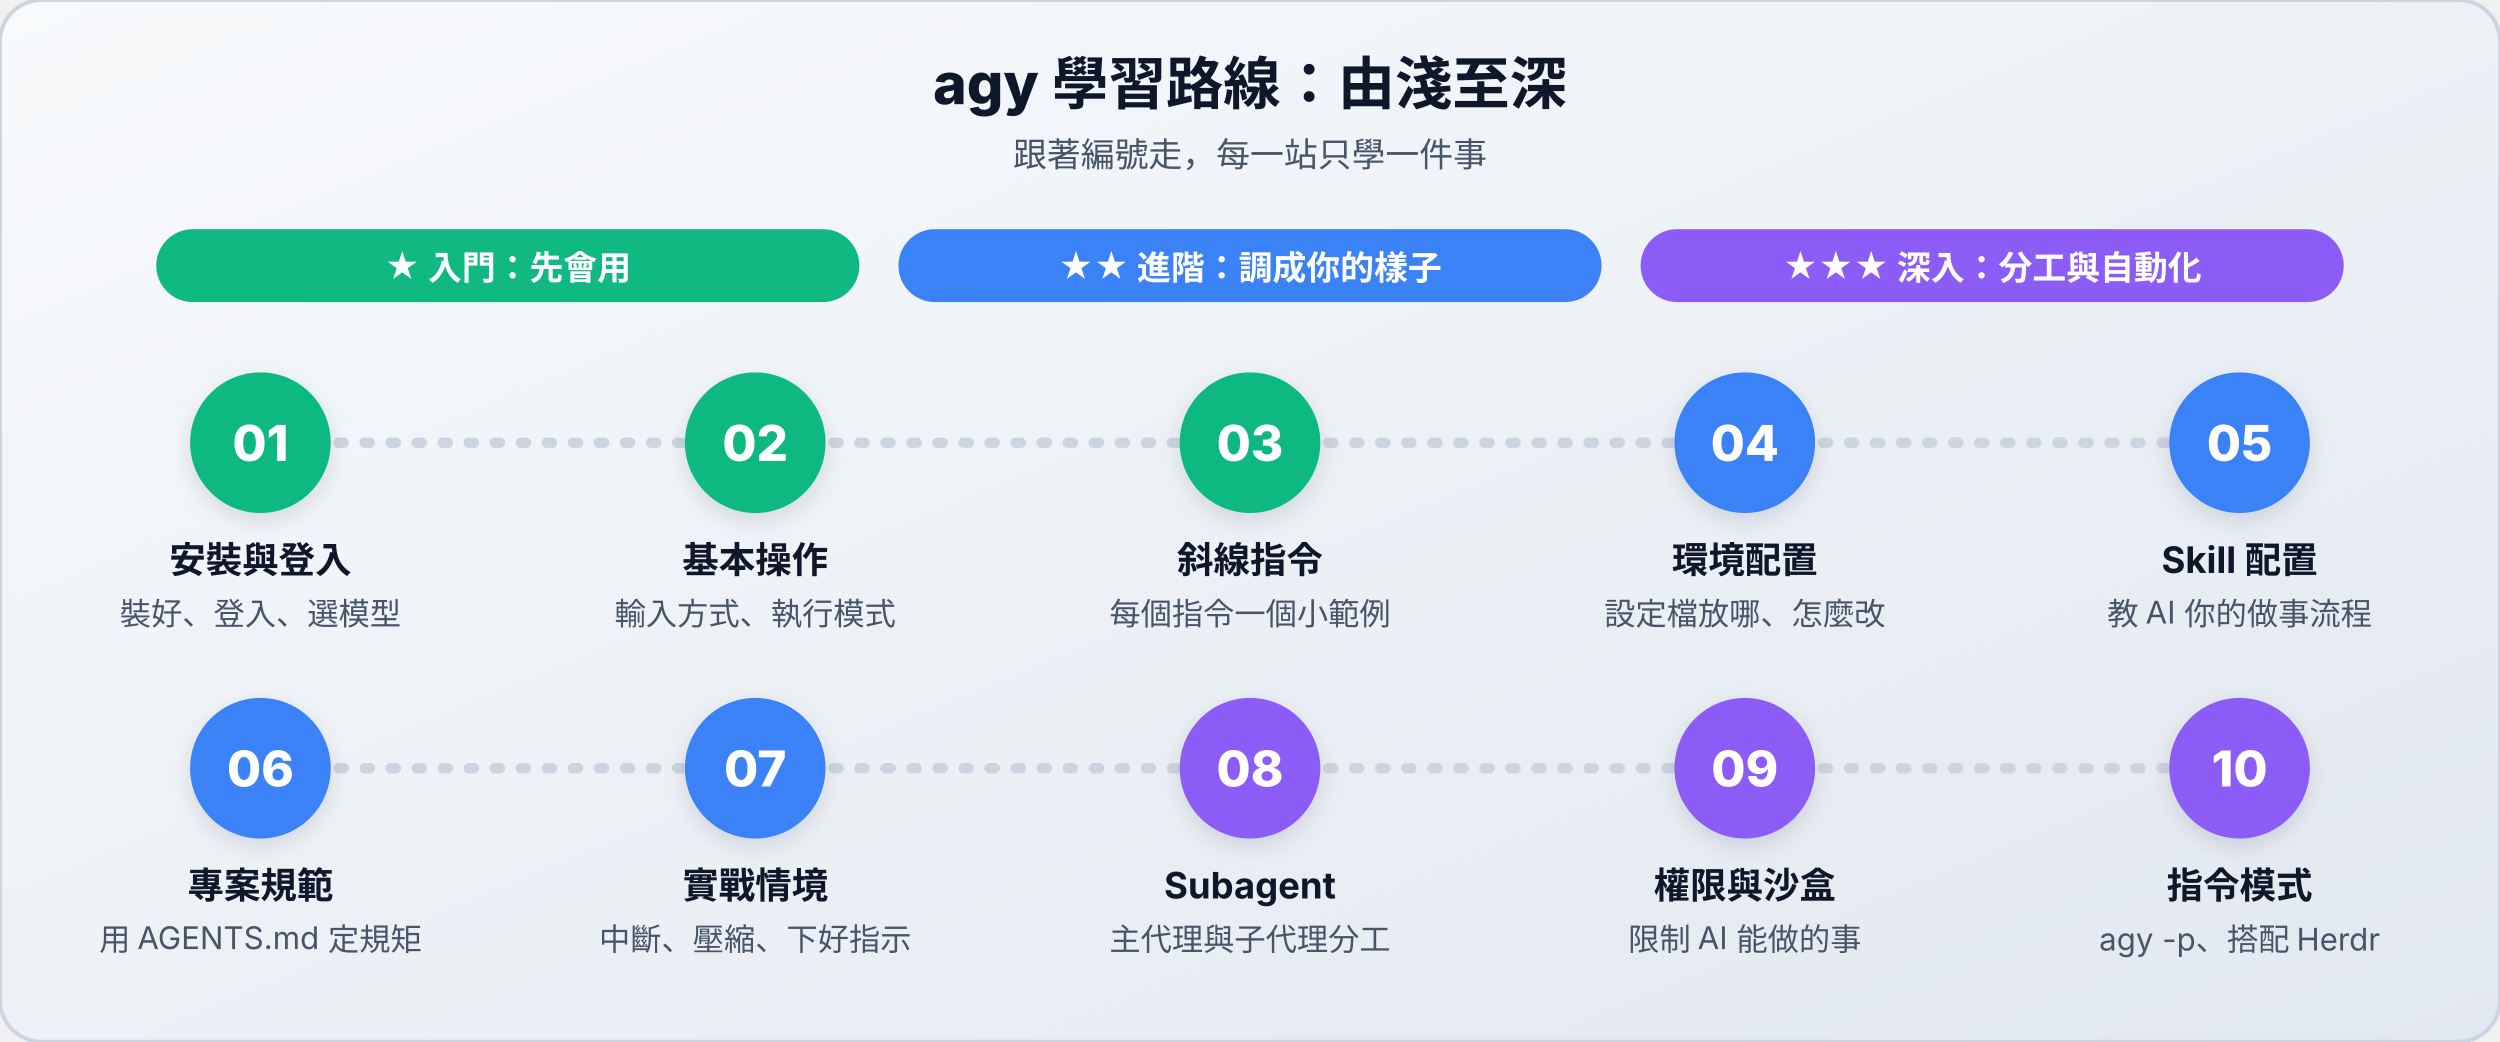
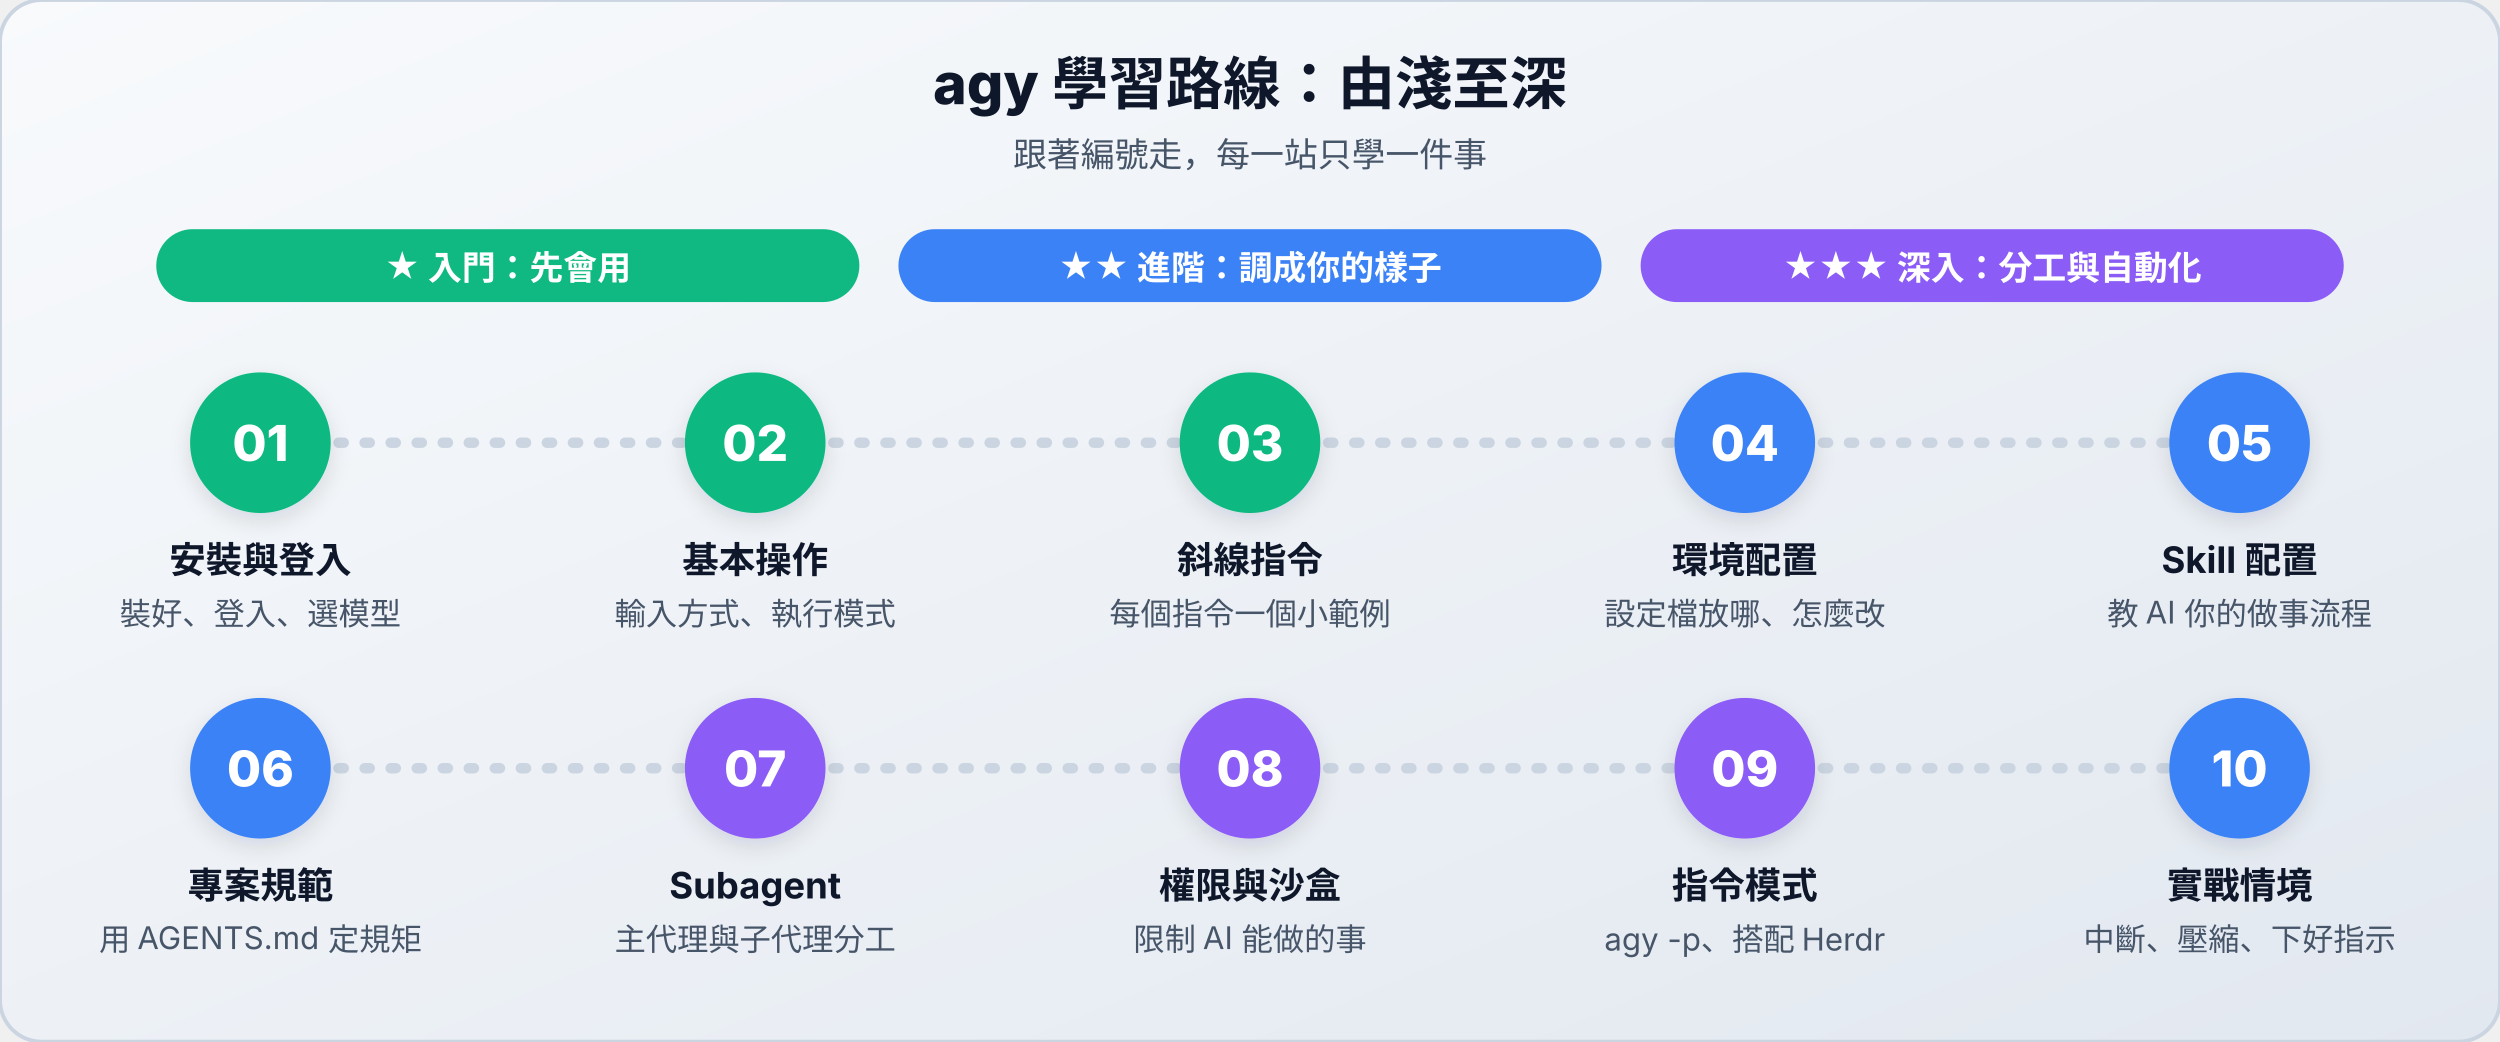
<svg xmlns="http://www.w3.org/2000/svg" viewBox="0 0 960 400" width="100%">
  <defs>
    <linearGradient id="bg" x1="0%" y1="0%" x2="100%" y2="100%">
      <stop offset="0%" stop-color="#f8fafc" />
      <stop offset="100%" stop-color="#e2e8f0" />
    </linearGradient>
    <filter id="shadow" x="-20%" y="-20%" width="140%" height="140%">
      <feDropShadow dx="0" dy="3" stdDeviation="4" flood-color="#0f172a" flood-opacity="0.12" />
    </filter>
  </defs>
  <style>
    text { font-family: -apple-system, BlinkMacSystemFont, "PingFang TC", "Noto Sans TC", "Microsoft JhengHei", sans-serif; }
    .title { font-size: 22px; font-weight: 800; fill: #0f172a; }
    .sub { font-size: 13px; fill: #475569; }
    .band { font-size: 13px; font-weight: 700; fill: #ffffff; }
    .num { font-size: 19px; font-weight: 800; fill: #ffffff; }
    .name { font-size: 14px; font-weight: 700; fill: #0f172a; }
    .desc { font-size: 12px; fill: #475569; }
  </style>
  <rect width="960" height="400" rx="16" fill="url(#bg)" stroke="#cbd5e1" stroke-width="1.5" />
  <text x="480" y="40" class="title" text-anchor="middle">agy 學習路線：由淺至深</text>
  <text x="480" y="64" class="sub" text-anchor="middle">跟著編號走，每一站只學一件事</text>
  <rect x="60" y="88" width="270" height="28" rx="14" fill="#10b981" />
  <text x="195" y="107" class="band" text-anchor="middle">★ 入門：先會用</text>
  <rect x="345" y="88" width="270" height="28" rx="14" fill="#3b82f6" />
  <text x="480" y="107" class="band" text-anchor="middle">★★ 進階：調成你的樣子</text>
  <rect x="630" y="88" width="270" height="28" rx="14" fill="#8b5cf6" />
  <text x="765" y="107" class="band" text-anchor="middle">★★★ 深入：分工與自動化</text>
  <line x1="100" y1="170" x2="860" y2="170" stroke="#cbd5e1" stroke-width="4" stroke-dasharray="2 8" stroke-linecap="round" />
  <g filter="url(#shadow)">
    <circle cx="100" cy="170" r="27" fill="#10b981" />
    <circle cx="290" cy="170" r="27" fill="#10b981" />
    <circle cx="480" cy="170" r="27" fill="#10b981" />
    <circle cx="670" cy="170" r="27" fill="#3b82f6" />
    <circle cx="860" cy="170" r="27" fill="#3b82f6" />
  </g>
  <text x="100" y="177" class="num" text-anchor="middle">01</text>
  <text x="290" y="177" class="num" text-anchor="middle">02</text>
  <text x="480" y="177" class="num" text-anchor="middle">03</text>
  <text x="670" y="177" class="num" text-anchor="middle">04</text>
  <text x="860" y="177" class="num" text-anchor="middle">05</text>
  <text x="100" y="220" class="name" text-anchor="middle">安裝與登入</text>
  <text x="100" y="240" class="desc" text-anchor="middle">裝好、登入、選模型</text>
  <text x="290" y="220" class="name" text-anchor="middle">基本操作</text>
  <text x="290" y="240" class="desc" text-anchor="middle">輸入方式、執行模式</text>
  <text x="480" y="220" class="name" text-anchor="middle">斜線指令</text>
  <text x="480" y="240" class="desc" text-anchor="middle">每個指令一個小範例</text>
  <text x="670" y="220" class="name" text-anchor="middle">環境配置</text>
  <text x="670" y="240" class="desc" text-anchor="middle">設定檔放哪、怎麼改</text>
  <text x="860" y="220" class="name" text-anchor="middle">Skill 配置</text>
  <text x="860" y="240" class="desc" text-anchor="middle">教 AI 你的做事流程</text>
  <line x1="100" y1="295" x2="860" y2="295" stroke="#cbd5e1" stroke-width="4" stroke-dasharray="2 8" stroke-linecap="round" />
  <g filter="url(#shadow)">
    <circle cx="100" cy="295" r="27" fill="#3b82f6" />
-     <circle cx="290" cy="295" r="27" fill="#3b82f6" />
+     <circle cx="290" cy="295" r="27" fill="#8b5cf6" />
    <circle cx="480" cy="295" r="27" fill="#8b5cf6" />
    <circle cx="670" cy="295" r="27" fill="#8b5cf6" />
-     <circle cx="860" cy="295" r="27" fill="#8b5cf6" />
+     <circle cx="860" cy="295" r="27" fill="#3b82f6" />
  </g>
  <text x="100" y="302" class="num" text-anchor="middle">06</text>
  <text x="290" y="302" class="num" text-anchor="middle">07</text>
  <text x="480" y="302" class="num" text-anchor="middle">08</text>
  <text x="670" y="302" class="num" text-anchor="middle">09</text>
  <text x="860" y="302" class="num" text-anchor="middle">10</text>
  <text x="100" y="345" class="name" text-anchor="middle">專案規範</text>
  <text x="100" y="365" class="desc" text-anchor="middle">用 AGENTS.md 定規矩</text>
-   <text x="290" y="345" class="name" text-anchor="middle">實戰情境</text>
-   <text x="290" y="365" class="desc" text-anchor="middle">中斷、壓縮、下好指示</text>
-   <text x="480" y="345" class="name" text-anchor="middle">Subagent</text>
-   <text x="480" y="365" class="desc" text-anchor="middle">主代理與子代理分工</text>
-   <text x="670" y="345" class="name" text-anchor="middle">權限與沙盒</text>
-   <text x="670" y="365" class="desc" text-anchor="middle">限制 AI 能做的事</text>
-   <text x="860" y="345" class="name" text-anchor="middle">指令模式</text>
-   <text x="860" y="365" class="desc" text-anchor="middle">agy -p、搭配 Herdr</text>
+   <text x="290" y="345" class="name" text-anchor="middle">Subagent</text>
+   <text x="290" y="365" class="desc" text-anchor="middle">主代理與子代理分工</text>
+   <text x="480" y="345" class="name" text-anchor="middle">權限與沙盒</text>
+   <text x="480" y="365" class="desc" text-anchor="middle">限制 AI 能做的事</text>
+   <text x="670" y="345" class="name" text-anchor="middle">指令模式</text>
+   <text x="670" y="365" class="desc" text-anchor="middle">agy -p、搭配 Herdr</text>
+   <text x="860" y="345" class="name" text-anchor="middle">實戰情境</text>
+   <text x="860" y="365" class="desc" text-anchor="middle">中斷、壓縮、下好指示</text>
</svg>
